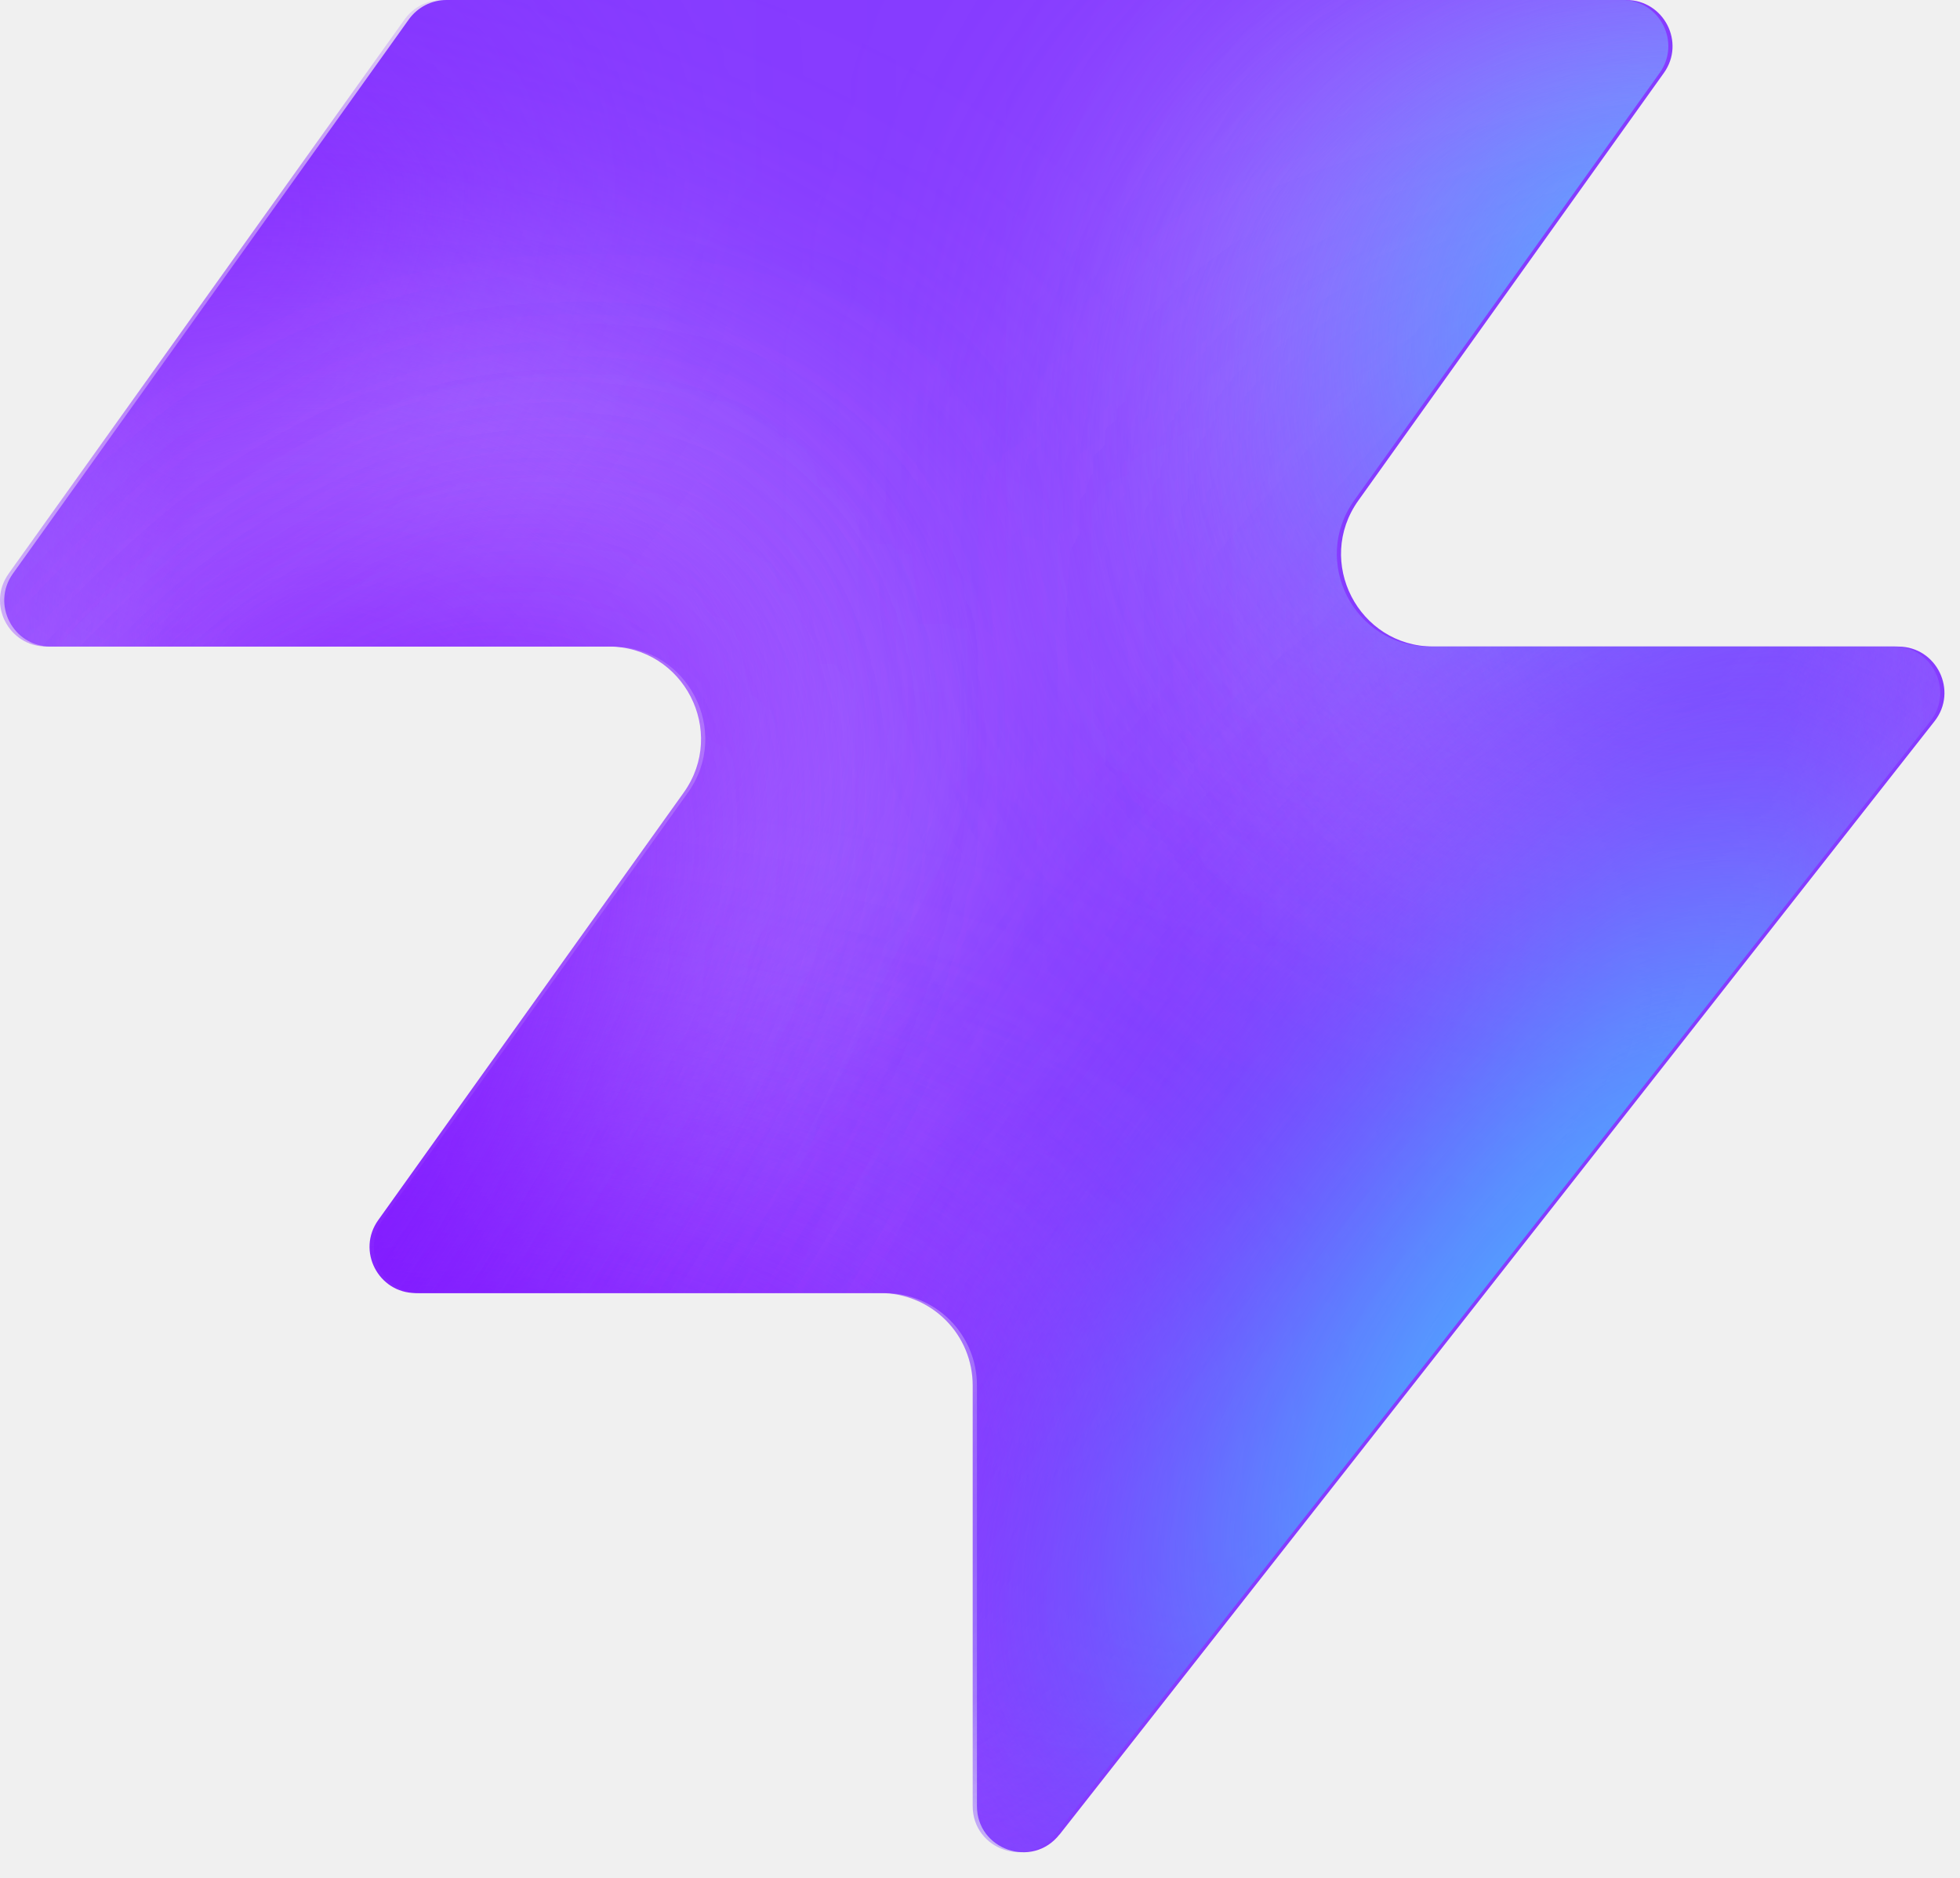
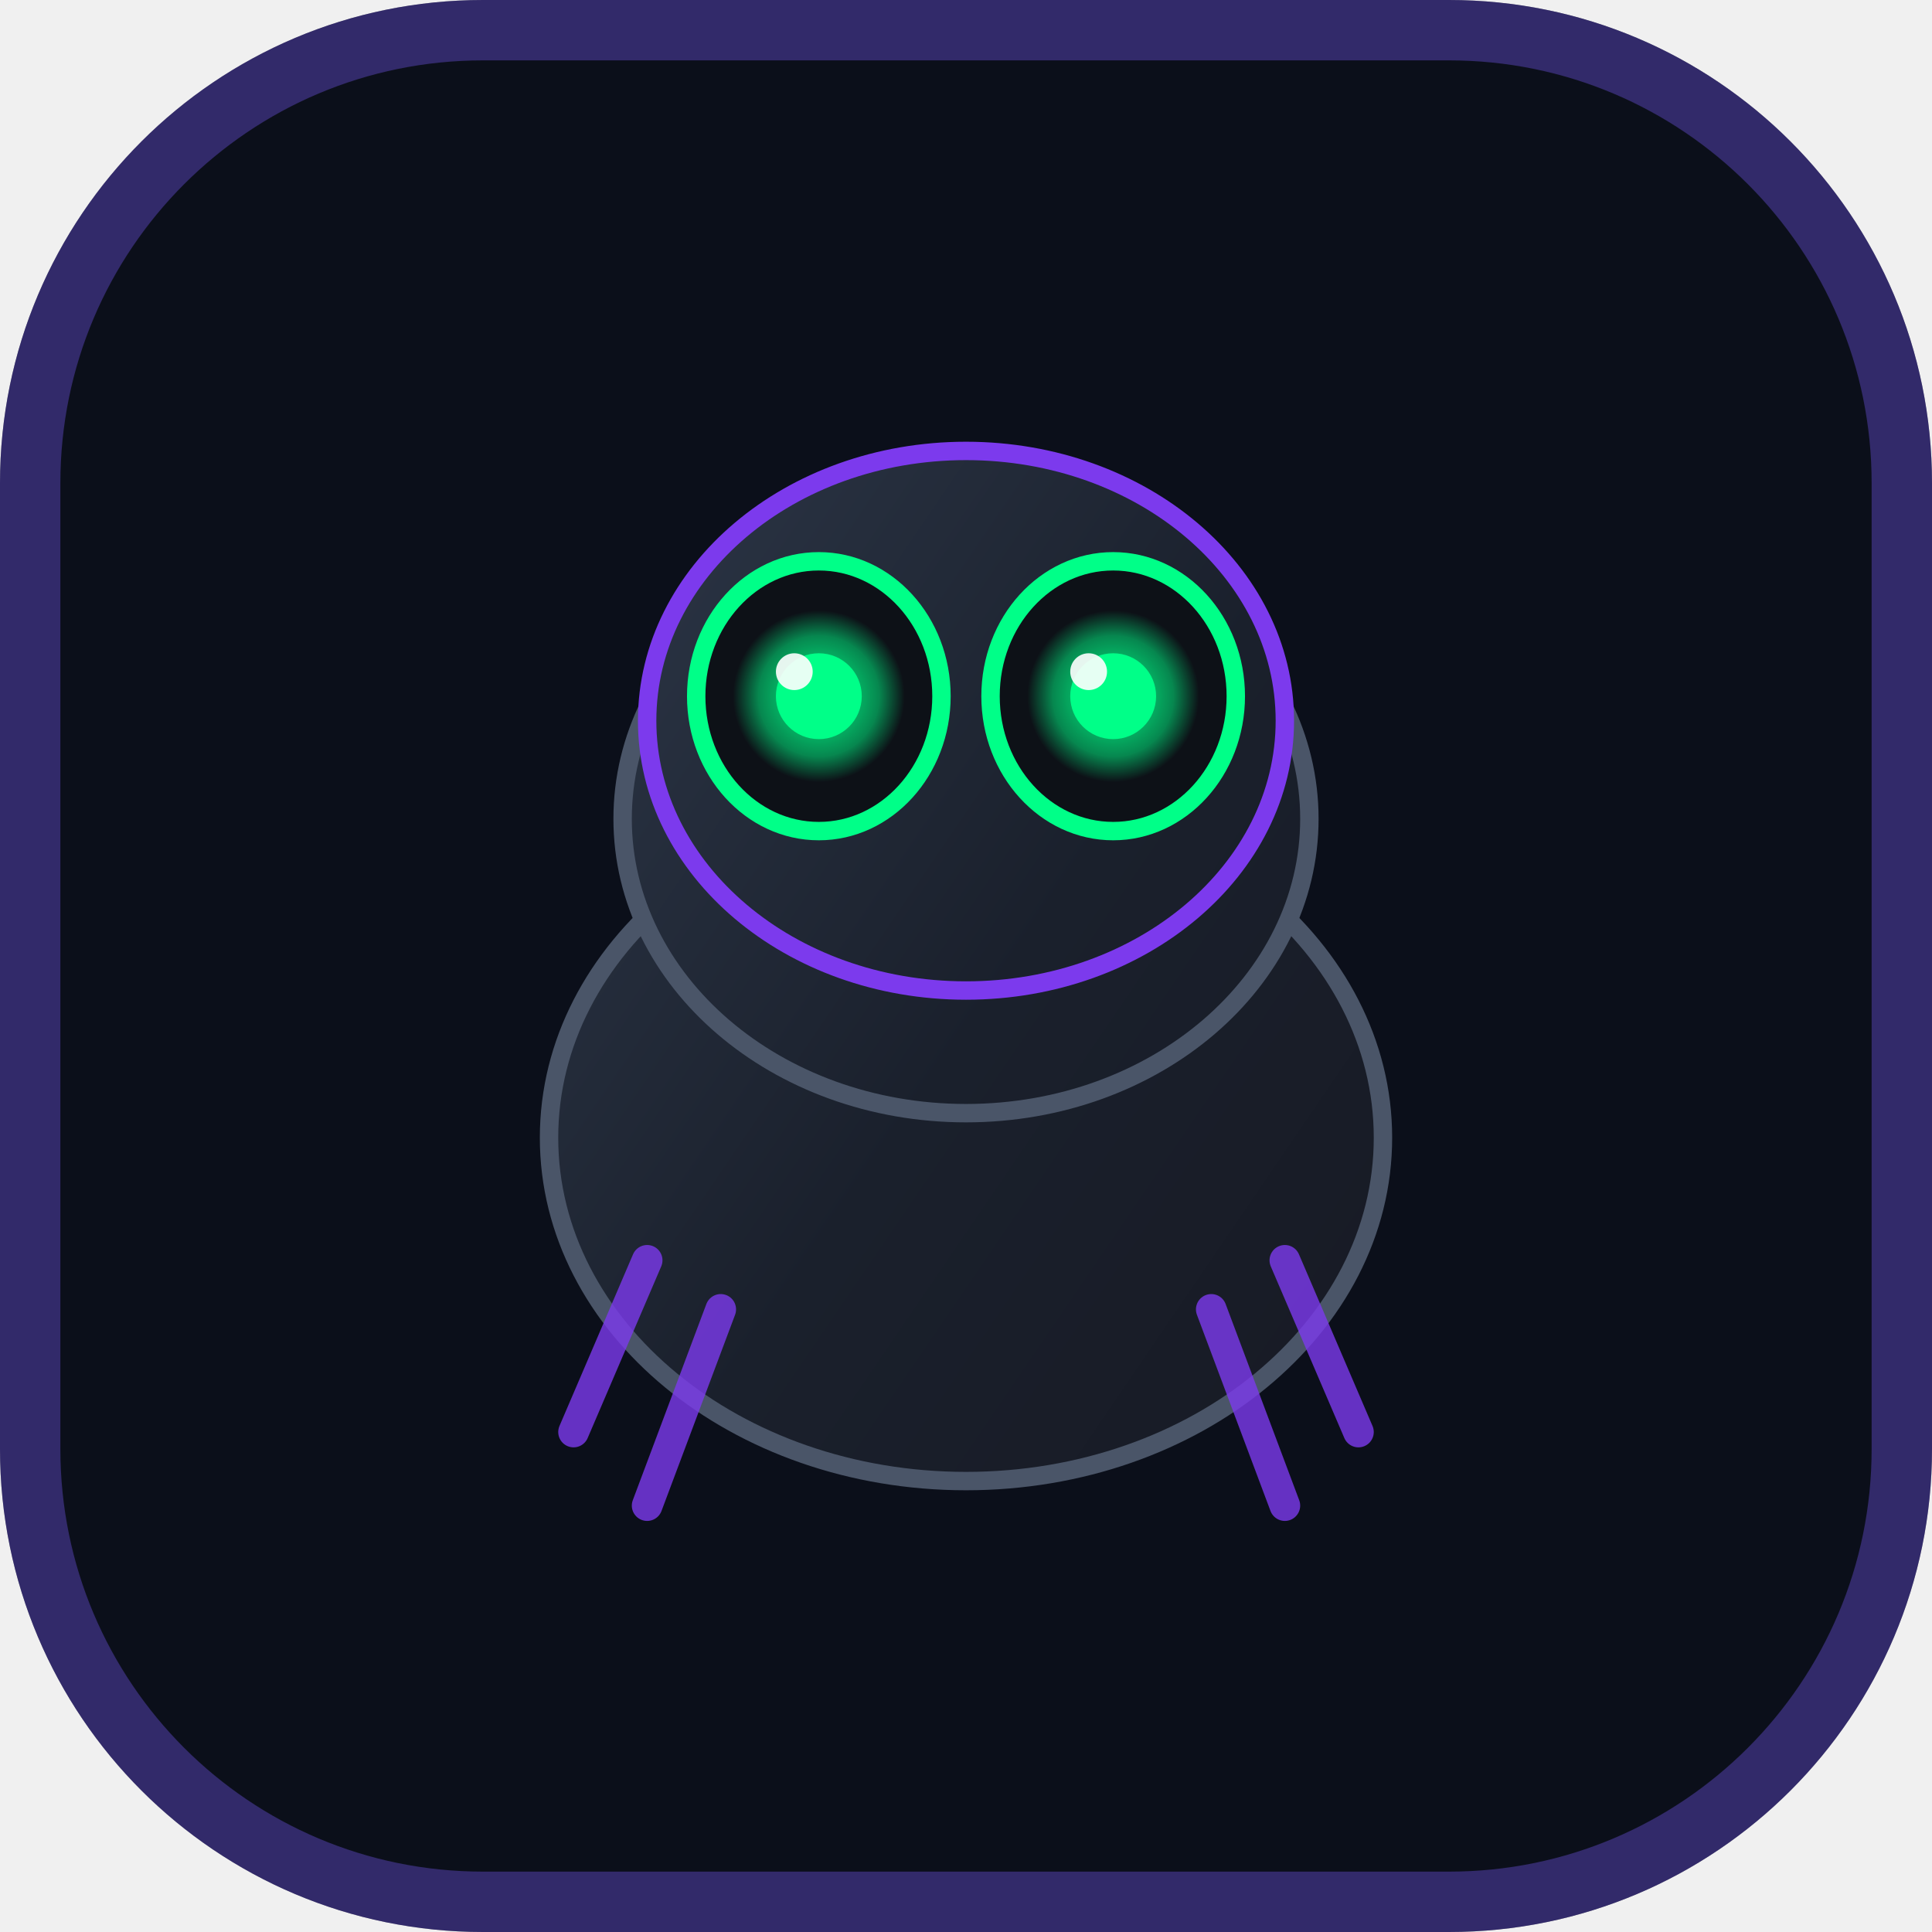
- <svg xmlns="http://www.w3.org/2000/svg" width="48" height="46" fill="none" viewBox="0 0 48 46">
-   <path fill="#863bff" d="M25.946 44.938c-.664.845-2.021.375-2.021-.698V33.937a2.26 2.26 0 0 0-2.262-2.262H10.287c-.92 0-1.456-1.04-.92-1.788l7.48-10.471c1.07-1.497 0-3.578-1.842-3.578H1.237c-.92 0-1.456-1.04-.92-1.788L10.013.474c.214-.297.556-.474.92-.474h28.894c.92 0 1.456 1.04.92 1.788l-7.48 10.471c-1.07 1.498 0 3.579 1.842 3.579h11.377c.943 0 1.473 1.088.89 1.83L25.947 44.94z" style="fill:#863bff;fill:color(display-p3 .525 .23 1);fill-opacity:1" />
-   <mask id="a" width="48" height="46" x="0" y="0" maskUnits="userSpaceOnUse" style="mask-type:alpha">
-     <path fill="#000" d="M25.842 44.938c-.664.844-2.021.375-2.021-.698V33.937a2.26 2.26 0 0 0-2.262-2.262H10.183c-.92 0-1.456-1.04-.92-1.788l7.48-10.471c1.07-1.498 0-3.579-1.842-3.579H1.133c-.92 0-1.456-1.04-.92-1.787L9.91.473c.214-.297.556-.474.92-.474h28.894c.92 0 1.456 1.04.92 1.788l-7.48 10.471c-1.07 1.498 0 3.578 1.842 3.578h11.377c.943 0 1.473 1.088.89 1.832L25.843 44.94z" style="fill:#000;fill-opacity:1" />
-   </mask>
-   <g mask="url(#a)">
-     <g filter="url(#b)">
-       <ellipse cx="5.508" cy="14.704" fill="#ede6ff" rx="5.508" ry="14.704" style="fill:#ede6ff;fill:color(display-p3 .927 .903 1);fill-opacity:1" transform="matrix(.00324 1 1 -.00324 -4.47 31.516)" />
-     </g>
-     <g filter="url(#c)">
-       <ellipse cx="10.399" cy="29.851" fill="#ede6ff" rx="10.399" ry="29.851" style="fill:#ede6ff;fill:color(display-p3 .927 .903 1);fill-opacity:1" transform="matrix(.00324 1 1 -.00324 -39.328 7.883)" />
-     </g>
-     <g filter="url(#d)">
-       <ellipse cx="5.508" cy="30.487" fill="#7e14ff" rx="5.508" ry="30.487" style="fill:#7e14ff;fill:color(display-p3 .492 .077 1);fill-opacity:1" transform="rotate(89.814 -25.913 -14.639)scale(1 -1)" />
-     </g>
-     <g filter="url(#e)">
-       <ellipse cx="5.508" cy="30.599" fill="#7e14ff" rx="5.508" ry="30.599" style="fill:#7e14ff;fill:color(display-p3 .492 .077 1);fill-opacity:1" transform="rotate(89.814 -32.644 -3.334)scale(1 -1)" />
-     </g>
-     <g filter="url(#f)">
-       <ellipse cx="5.508" cy="30.599" fill="#7e14ff" rx="5.508" ry="30.599" style="fill:#7e14ff;fill:color(display-p3 .492 .077 1);fill-opacity:1" transform="matrix(.00324 1 1 -.00324 -34.34 30.47)" />
-     </g>
-     <g filter="url(#g)">
-       <ellipse cx="14.072" cy="22.078" fill="#ede6ff" rx="14.072" ry="22.078" style="fill:#ede6ff;fill:color(display-p3 .927 .903 1);fill-opacity:1" transform="rotate(93.35 24.506 48.493)scale(-1 1)" />
-     </g>
-     <g filter="url(#h)">
-       <ellipse cx="3.47" cy="21.501" fill="#7e14ff" rx="3.47" ry="21.501" style="fill:#7e14ff;fill:color(display-p3 .492 .077 1);fill-opacity:1" transform="rotate(89.009 28.708 47.59)scale(-1 1)" />
-     </g>
-     <g filter="url(#i)">
-       <ellipse cx="3.47" cy="21.501" fill="#7e14ff" rx="3.47" ry="21.501" style="fill:#7e14ff;fill:color(display-p3 .492 .077 1);fill-opacity:1" transform="rotate(89.009 28.708 47.59)scale(-1 1)" />
-     </g>
-     <g filter="url(#j)">
-       <ellipse cx=".387" cy="8.972" fill="#7e14ff" rx="4.407" ry="29.108" style="fill:#7e14ff;fill:color(display-p3 .492 .077 1);fill-opacity:1" transform="rotate(39.51 .387 8.972)" />
-     </g>
-     <g filter="url(#k)">
-       <ellipse cx="47.523" cy="-6.092" fill="#7e14ff" rx="4.407" ry="29.108" style="fill:#7e14ff;fill:color(display-p3 .492 .077 1);fill-opacity:1" transform="rotate(37.892 47.523 -6.092)" />
-     </g>
-     <g filter="url(#l)">
-       <ellipse cx="41.412" cy="6.333" fill="#47bfff" rx="5.971" ry="9.665" style="fill:#47bfff;fill:color(display-p3 .28 .748 1);fill-opacity:1" transform="rotate(37.892 41.412 6.333)" />
-     </g>
-     <g filter="url(#m)">
-       <ellipse cx="-1.879" cy="38.332" fill="#7e14ff" rx="4.407" ry="29.108" style="fill:#7e14ff;fill:color(display-p3 .492 .077 1);fill-opacity:1" transform="rotate(37.892 -1.88 38.332)" />
-     </g>
-     <g filter="url(#n)">
-       <ellipse cx="-1.879" cy="38.332" fill="#7e14ff" rx="4.407" ry="29.108" style="fill:#7e14ff;fill:color(display-p3 .492 .077 1);fill-opacity:1" transform="rotate(37.892 -1.88 38.332)" />
-     </g>
-     <g filter="url(#o)">
-       <ellipse cx="35.651" cy="29.907" fill="#7e14ff" rx="4.407" ry="29.108" style="fill:#7e14ff;fill:color(display-p3 .492 .077 1);fill-opacity:1" transform="rotate(37.892 35.651 29.907)" />
-     </g>
-     <g filter="url(#p)">
-       <ellipse cx="38.418" cy="32.4" fill="#47bfff" rx="5.971" ry="15.297" style="fill:#47bfff;fill:color(display-p3 .28 .748 1);fill-opacity:1" transform="rotate(37.892 38.418 32.4)" />
-     </g>
+ <svg xmlns="http://www.w3.org/2000/svg" viewBox="0 0 32 32" fill="none" role="img" aria-label="Cursor Curse Monitor Admin">
+   <rect width="32" height="32" rx="8" fill="#0b0f1a" />
+   <rect x="0.5" y="0.5" width="31" height="31" rx="7.5" stroke="#7c5cff" stroke-opacity="0.35" />
+   <g transform="translate(3 3) scale(0.203125)">
+     <defs>
+       <linearGradient id="fav-bodyGrad" x1="20" y1="40" x2="108" y2="100" gradientUnits="userSpaceOnUse">
+         <stop offset="0%" stop-color="#2d3748" />
+         <stop offset="50%" stop-color="#1a202c" />
+         <stop offset="100%" stop-color="#171923" />
+       </linearGradient>
+       <linearGradient id="fav-accentGrad" x1="32" y1="48" x2="96" y2="88" gradientUnits="userSpaceOnUse">
+         <stop offset="0%" stop-color="#00ff88" />
+         <stop offset="100%" stop-color="#7c3aed" />
+       </linearGradient>
+       <radialGradient id="fav-eyeGlow" cx="50%" cy="50%" r="50%">
+         <stop offset="0%" stop-color="#00ff88" />
+         <stop offset="70%" stop-color="#00ff88" stop-opacity="0.5" />
+         <stop offset="100%" stop-color="#00ff88" stop-opacity="0" />
+       </radialGradient>
+     </defs>
+     <ellipse cx="64" cy="78" rx="34" ry="28" fill="url(#fav-bodyGrad)" stroke="#4a5568" stroke-width="1.5" />
+     <ellipse cx="64" cy="52" rx="28" ry="24" fill="url(#fav-bodyGrad)" stroke="#4a5568" stroke-width="1.5" />
+     <path d="M48 58 Q64 68 80 58" stroke="url(#fav-accentGrad)" stroke-width="3" stroke-linecap="round" />
+     <ellipse cx="64" cy="44" rx="26" ry="22" fill="url(#fav-bodyGrad)" stroke="#7c3aed" stroke-width="1.5" />
+     <ellipse cx="52" cy="42" rx="10" ry="11" fill="#0d1117" stroke="#00ff88" stroke-width="1.5" />
+     <ellipse cx="76" cy="42" rx="10" ry="11" fill="#0d1117" stroke="#00ff88" stroke-width="1.5" />
+     <circle cx="52" cy="42" r="7" fill="url(#fav-eyeGlow)" />
+     <circle cx="76" cy="42" r="7" fill="url(#fav-eyeGlow)" />
+     <circle cx="52" cy="42" r="3.5" fill="#00ff88" />
+     <circle cx="76" cy="42" r="3.5" fill="#00ff88" />
+     <circle cx="50" cy="40" r="1.5" fill="white" opacity="0.9" />
+     <circle cx="74" cy="40" r="1.5" fill="white" opacity="0.9" />
+     <path d="M38 88 L32 102" stroke="#7c3aed" stroke-width="2.5" stroke-linecap="round" opacity="0.8" />
+     <path d="M44 92 L38 108" stroke="#7c3aed" stroke-width="2.5" stroke-linecap="round" opacity="0.8" />
+     <path d="M84 92 L90 108" stroke="#7c3aed" stroke-width="2.5" stroke-linecap="round" opacity="0.8" />
+     <path d="M90 88 L96 102" stroke="#7c3aed" stroke-width="2.5" stroke-linecap="round" opacity="0.8" />
  </g>
-   <defs>
-     <filter id="b" width="60.045" height="41.654" x="-19.77" y="16.149" color-interpolation-filters="sRGB" filterUnits="userSpaceOnUse">
-       <feFlood flood-opacity="0" result="BackgroundImageFix" />
-       <feBlend in="SourceGraphic" in2="BackgroundImageFix" result="shape" />
-       <feGaussianBlur result="effect1_foregroundBlur_2002_17158" stdDeviation="7.659" />
-     </filter>
-     <filter id="c" width="90.34" height="51.437" x="-54.613" y="-7.533" color-interpolation-filters="sRGB" filterUnits="userSpaceOnUse">
-       <feFlood flood-opacity="0" result="BackgroundImageFix" />
-       <feBlend in="SourceGraphic" in2="BackgroundImageFix" result="shape" />
-       <feGaussianBlur result="effect1_foregroundBlur_2002_17158" stdDeviation="7.659" />
-     </filter>
-     <filter id="d" width="79.355" height="29.4" x="-49.64" y="2.03" color-interpolation-filters="sRGB" filterUnits="userSpaceOnUse">
-       <feFlood flood-opacity="0" result="BackgroundImageFix" />
-       <feBlend in="SourceGraphic" in2="BackgroundImageFix" result="shape" />
-       <feGaussianBlur result="effect1_foregroundBlur_2002_17158" stdDeviation="4.596" />
-     </filter>
-     <filter id="e" width="79.579" height="29.4" x="-45.045" y="20.029" color-interpolation-filters="sRGB" filterUnits="userSpaceOnUse">
-       <feFlood flood-opacity="0" result="BackgroundImageFix" />
-       <feBlend in="SourceGraphic" in2="BackgroundImageFix" result="shape" />
-       <feGaussianBlur result="effect1_foregroundBlur_2002_17158" stdDeviation="4.596" />
-     </filter>
-     <filter id="f" width="79.579" height="29.4" x="-43.513" y="21.178" color-interpolation-filters="sRGB" filterUnits="userSpaceOnUse">
-       <feFlood flood-opacity="0" result="BackgroundImageFix" />
-       <feBlend in="SourceGraphic" in2="BackgroundImageFix" result="shape" />
-       <feGaussianBlur result="effect1_foregroundBlur_2002_17158" stdDeviation="4.596" />
-     </filter>
-     <filter id="g" width="74.749" height="58.852" x="15.756" y="-17.901" color-interpolation-filters="sRGB" filterUnits="userSpaceOnUse">
-       <feFlood flood-opacity="0" result="BackgroundImageFix" />
-       <feBlend in="SourceGraphic" in2="BackgroundImageFix" result="shape" />
-       <feGaussianBlur result="effect1_foregroundBlur_2002_17158" stdDeviation="7.659" />
-     </filter>
-     <filter id="h" width="61.377" height="25.362" x="23.548" y="2.284" color-interpolation-filters="sRGB" filterUnits="userSpaceOnUse">
-       <feFlood flood-opacity="0" result="BackgroundImageFix" />
-       <feBlend in="SourceGraphic" in2="BackgroundImageFix" result="shape" />
-       <feGaussianBlur result="effect1_foregroundBlur_2002_17158" stdDeviation="4.596" />
-     </filter>
-     <filter id="i" width="61.377" height="25.362" x="23.548" y="2.284" color-interpolation-filters="sRGB" filterUnits="userSpaceOnUse">
-       <feFlood flood-opacity="0" result="BackgroundImageFix" />
-       <feBlend in="SourceGraphic" in2="BackgroundImageFix" result="shape" />
-       <feGaussianBlur result="effect1_foregroundBlur_2002_17158" stdDeviation="4.596" />
-     </filter>
-     <filter id="j" width="56.045" height="63.649" x="-27.636" y="-22.853" color-interpolation-filters="sRGB" filterUnits="userSpaceOnUse">
-       <feFlood flood-opacity="0" result="BackgroundImageFix" />
-       <feBlend in="SourceGraphic" in2="BackgroundImageFix" result="shape" />
-       <feGaussianBlur result="effect1_foregroundBlur_2002_17158" stdDeviation="4.596" />
-     </filter>
-     <filter id="k" width="54.814" height="64.646" x="20.116" y="-38.415" color-interpolation-filters="sRGB" filterUnits="userSpaceOnUse">
-       <feFlood flood-opacity="0" result="BackgroundImageFix" />
-       <feBlend in="SourceGraphic" in2="BackgroundImageFix" result="shape" />
-       <feGaussianBlur result="effect1_foregroundBlur_2002_17158" stdDeviation="4.596" />
-     </filter>
-     <filter id="l" width="33.541" height="35.313" x="24.641" y="-11.323" color-interpolation-filters="sRGB" filterUnits="userSpaceOnUse">
-       <feFlood flood-opacity="0" result="BackgroundImageFix" />
-       <feBlend in="SourceGraphic" in2="BackgroundImageFix" result="shape" />
-       <feGaussianBlur result="effect1_foregroundBlur_2002_17158" stdDeviation="4.596" />
-     </filter>
-     <filter id="m" width="54.814" height="64.646" x="-29.286" y="6.009" color-interpolation-filters="sRGB" filterUnits="userSpaceOnUse">
-       <feFlood flood-opacity="0" result="BackgroundImageFix" />
-       <feBlend in="SourceGraphic" in2="BackgroundImageFix" result="shape" />
-       <feGaussianBlur result="effect1_foregroundBlur_2002_17158" stdDeviation="4.596" />
-     </filter>
-     <filter id="n" width="54.814" height="64.646" x="-29.286" y="6.009" color-interpolation-filters="sRGB" filterUnits="userSpaceOnUse">
-       <feFlood flood-opacity="0" result="BackgroundImageFix" />
-       <feBlend in="SourceGraphic" in2="BackgroundImageFix" result="shape" />
-       <feGaussianBlur result="effect1_foregroundBlur_2002_17158" stdDeviation="4.596" />
-     </filter>
-     <filter id="o" width="54.814" height="64.646" x="8.244" y="-2.416" color-interpolation-filters="sRGB" filterUnits="userSpaceOnUse">
-       <feFlood flood-opacity="0" result="BackgroundImageFix" />
-       <feBlend in="SourceGraphic" in2="BackgroundImageFix" result="shape" />
-       <feGaussianBlur result="effect1_foregroundBlur_2002_17158" stdDeviation="4.596" />
-     </filter>
-     <filter id="p" width="39.409" height="43.623" x="18.713" y="10.588" color-interpolation-filters="sRGB" filterUnits="userSpaceOnUse">
-       <feFlood flood-opacity="0" result="BackgroundImageFix" />
-       <feBlend in="SourceGraphic" in2="BackgroundImageFix" result="shape" />
-       <feGaussianBlur result="effect1_foregroundBlur_2002_17158" stdDeviation="4.596" />
-     </filter>
-   </defs>
</svg>
